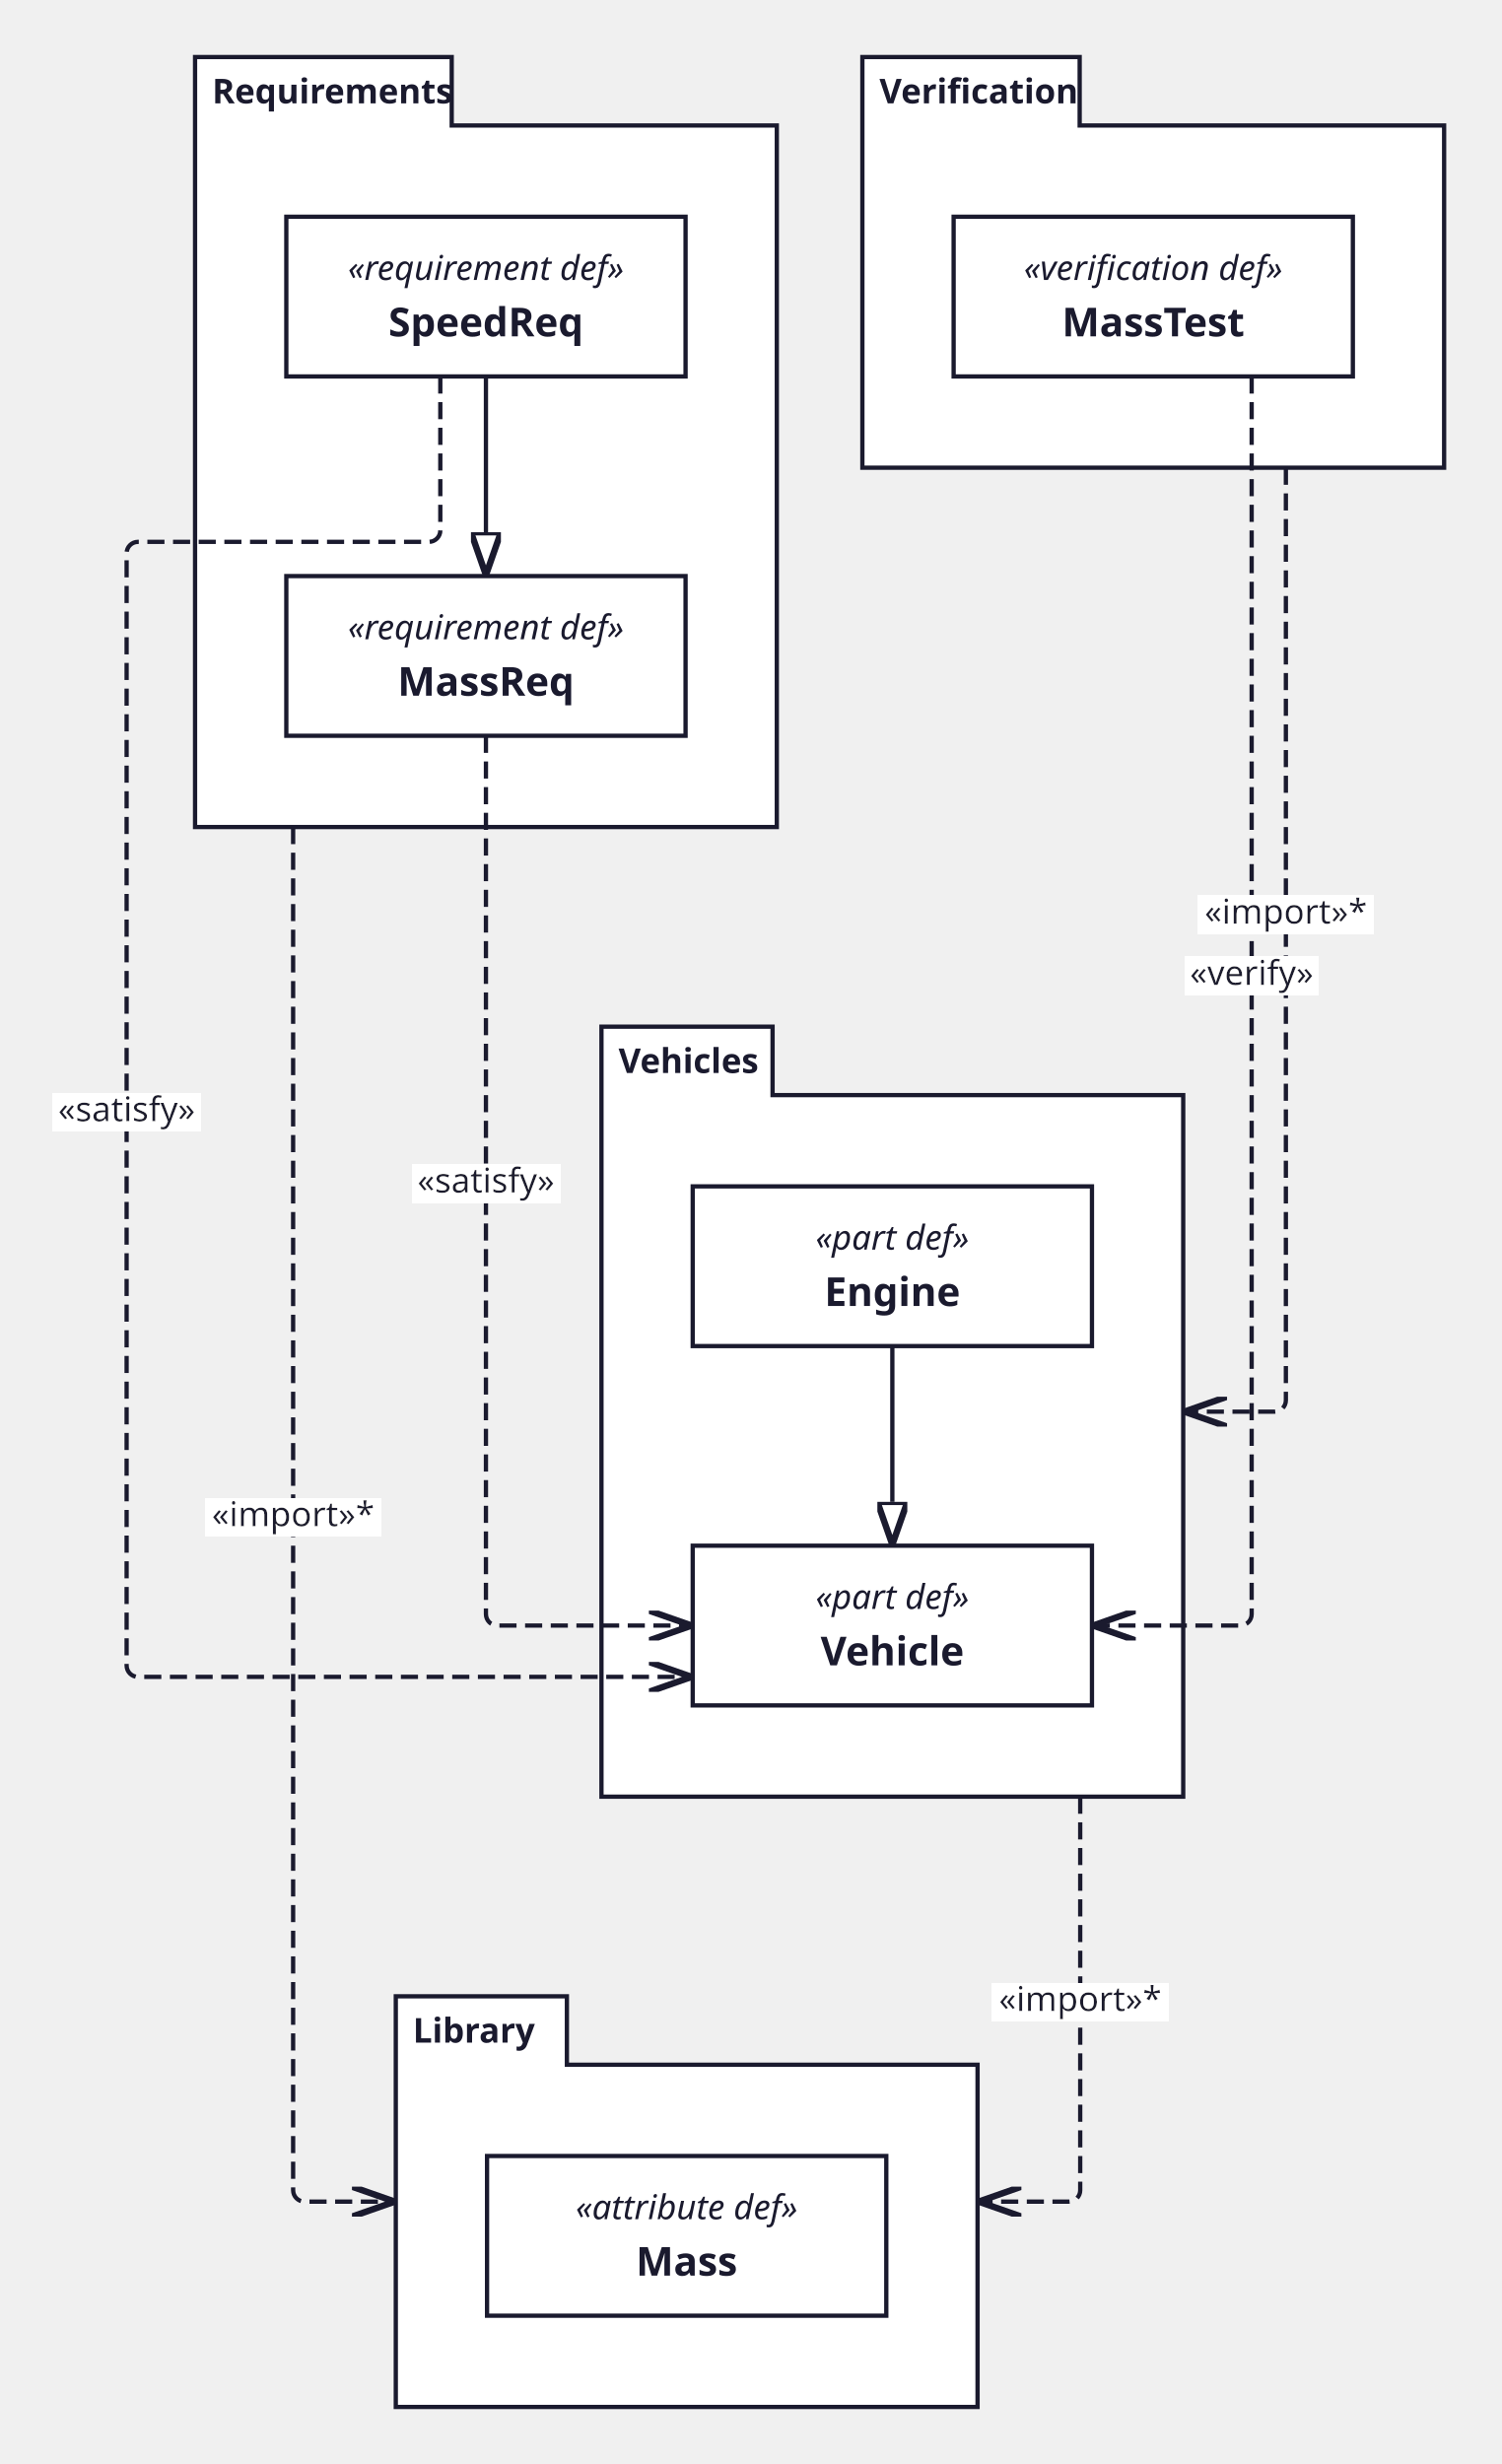
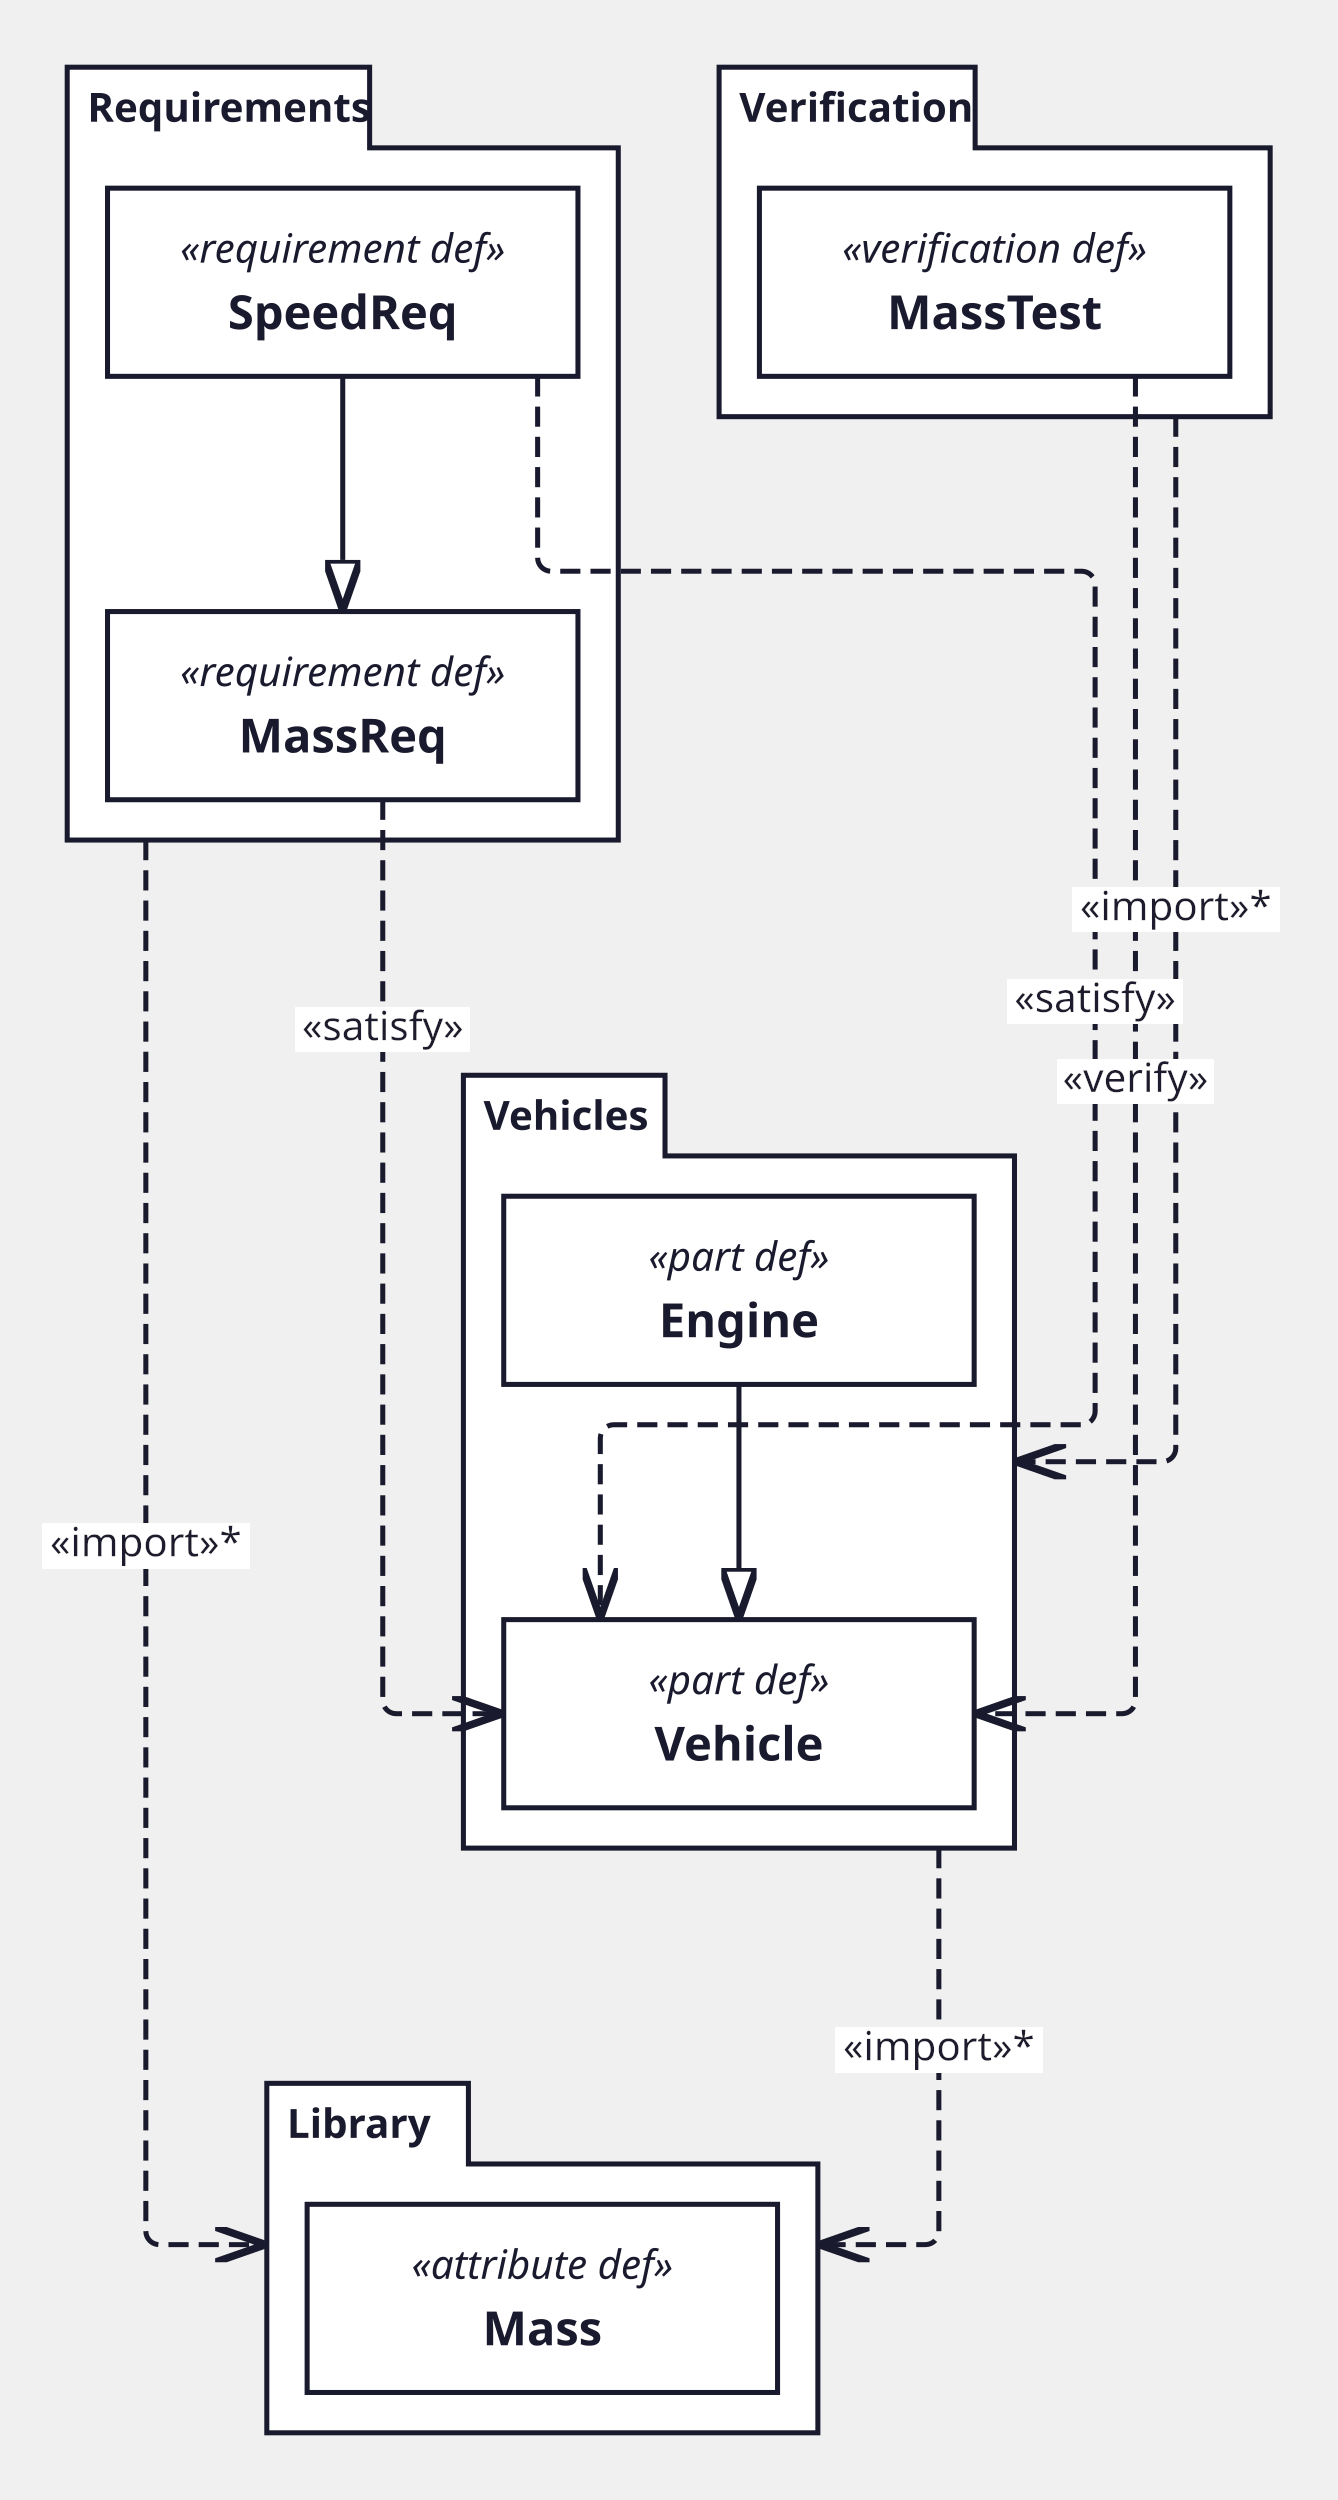
- <svg xmlns="http://www.w3.org/2000/svg" width="526.40" height="864.00" viewBox="0 0 526.40 864.00">
+ <svg xmlns="http://www.w3.org/2000/svg" width="398.00" height="744.00" viewBox="0 0 398.00 744.00">
  <defs>
    <marker id="line-end-open-chevron" markerWidth="10.248" markerHeight="7" refX="10.248" refY="3.5" orient="auto">
      <polyline points="0 0, 10 3.5, 0 7" fill="none" stroke="#1A1A2E" stroke-width="1.50" stroke-linejoin="bevel" />
    </marker>
    <marker id="line-end-hollow-triangle" markerWidth="10.248" markerHeight="7" refX="10.248" refY="3.5" orient="auto">
      <polygon points="0 0, 10 3.5, 0 7" fill="#FFFFFF" stroke="#1A1A2E" stroke-width="1.50" stroke-linejoin="bevel" />
    </marker>
    <marker id="line-end-filled-arrow" markerWidth="10.248" markerHeight="7" refX="10.248" refY="3.5" orient="auto">
      <polygon points="0 0, 10 3.5, 0 7" fill="#1A1A2E" stroke="#1A1A2E" stroke-width="1.50" stroke-linejoin="bevel" />
    </marker>
    <marker id="line-end-hollow-triangle-crossbar" markerWidth="14.748" markerHeight="7" refX="14.748" refY="3.5" orient="auto">
      <polygon points="4.5 0, 14.5 3.5, 4.5 7" fill="#FFFFFF" stroke="#1A1A2E" stroke-width="1.50" stroke-linejoin="bevel" />
      <line x1="1" y1="0" x2="1" y2="7" stroke="#1A1A2E" stroke-width="1.50" />
    </marker>
    <marker id="line-end-hollow-diamond" markerWidth="14" markerHeight="8" refX="13.416" refY="4" orient="auto">
      <polygon points="1 4, 7 0, 13 4, 7 8" fill="#FFFFFF" stroke="#1A1A2E" stroke-width="1.50" stroke-linejoin="bevel" />
    </marker>
    <marker id="line-end-filled-diamond" markerWidth="14" markerHeight="8" refX="13.416" refY="4" orient="auto">
      <polygon points="1 4, 7 0, 13 4, 7 8" fill="#1A1A2E" stroke="#1A1A2E" stroke-width="1.50" stroke-linejoin="bevel" />
    </marker>
    <marker id="line-end-circle" markerWidth="10" markerHeight="10" refX="9.75" refY="5" orient="auto">
      <circle cx="5" cy="5" r="4" fill="#FFFFFF" stroke="#1A1A2E" stroke-width="1.50" />
    </marker>
    <marker id="line-end-bar" markerWidth="4" markerHeight="12" refX="2.75" refY="6" orient="auto">
      <line x1="2" y1="0" x2="2" y2="12" stroke="#1A1A2E" stroke-width="1.50" />
    </marker>
    <filter id="label-bg" x="-0.05" y="-0.05" width="1.1" height="1.1">
      <feFlood flood-color="#FFFFFF" />
      <feComposite in="SourceGraphic" operator="over" />
    </filter>
  </defs>
-   <path d="M 210.91 384.00 L 210.91 360.00 L 270.91 360.00 L 270.91 384.00 L 414.91 384.00 L 414.91 630.00 L 210.91 630.00 Z" fill="#FFFFFF" stroke="#1A1A2E" stroke-width="1.50" />
-   <text x="216.91" y="372.00" font-family="Noto Sans, sans-serif" font-size="12.00" font-weight="bold" fill="#1A1A2E" text-anchor="start" dominant-baseline="middle">Vehicles</text>
-   <rect x="242.91" y="542.00" width="140.00" height="56.00" fill="#FFFFFF" stroke="#1A1A2E" stroke-width="1.50" />
-   <text x="312.91" y="560.00" font-family="Noto Sans, sans-serif" font-size="12.00" font-style="italic" fill="#1A1A2E" text-anchor="middle" dominant-baseline="middle">«part def»</text>
-   <text x="312.91" y="579.00" font-family="Noto Sans, sans-serif" font-size="14.00" font-weight="bold" fill="#1A1A2E" text-anchor="middle" dominant-baseline="middle">Vehicle</text>
-   <rect x="242.91" y="416.00" width="140.00" height="56.00" fill="#FFFFFF" stroke="#1A1A2E" stroke-width="1.50" />
-   <text x="312.91" y="434.00" font-family="Noto Sans, sans-serif" font-size="12.00" font-style="italic" fill="#1A1A2E" text-anchor="middle" dominant-baseline="middle">«part def»</text>
-   <text x="312.91" y="453.00" font-family="Noto Sans, sans-serif" font-size="14.00" font-weight="bold" fill="#1A1A2E" text-anchor="middle" dominant-baseline="middle">Engine</text>
-   <path d="M 312.91 472.00 L 312.91 542.00" fill="none" stroke="#1A1A2E" stroke-width="1.50" marker-end="url(#line-end-hollow-triangle)" />
-   <path d="M 68.40 44.00 L 68.40 20.00 L 158.40 20.00 L 158.40 44.00 L 272.40 44.00 L 272.40 290.00 L 68.40 290.00 Z" fill="#FFFFFF" stroke="#1A1A2E" stroke-width="1.50" />
-   <text x="74.40" y="32.00" font-family="Noto Sans, sans-serif" font-size="12.00" font-weight="bold" fill="#1A1A2E" text-anchor="start" dominant-baseline="middle">Requirements</text>
-   <rect x="100.40" y="202.00" width="140.00" height="56.00" fill="#FFFFFF" stroke="#1A1A2E" stroke-width="1.50" />
-   <text x="170.40" y="220.00" font-family="Noto Sans, sans-serif" font-size="12.00" font-style="italic" fill="#1A1A2E" text-anchor="middle" dominant-baseline="middle">«requirement def»</text>
-   <text x="170.40" y="239.00" font-family="Noto Sans, sans-serif" font-size="14.00" font-weight="bold" fill="#1A1A2E" text-anchor="middle" dominant-baseline="middle">MassReq</text>
-   <rect x="100.40" y="76.00" width="140.00" height="56.00" fill="#FFFFFF" stroke="#1A1A2E" stroke-width="1.50" />
-   <text x="170.40" y="94.00" font-family="Noto Sans, sans-serif" font-size="12.00" font-style="italic" fill="#1A1A2E" text-anchor="middle" dominant-baseline="middle">«requirement def»</text>
-   <text x="170.40" y="113.00" font-family="Noto Sans, sans-serif" font-size="14.00" font-weight="bold" fill="#1A1A2E" text-anchor="middle" dominant-baseline="middle">SpeedReq</text>
-   <path d="M 170.40 132.00 L 170.40 202.00" fill="none" stroke="#1A1A2E" stroke-width="1.50" marker-end="url(#line-end-hollow-triangle)" />
-   <path d="M 302.40 44.00 L 302.40 20.00 L 378.60 20.00 L 378.60 44.00 L 506.40 44.00 L 506.40 164.00 L 302.40 164.00 Z" fill="#FFFFFF" stroke="#1A1A2E" stroke-width="1.50" />
-   <text x="308.40" y="32.00" font-family="Noto Sans, sans-serif" font-size="12.00" font-weight="bold" fill="#1A1A2E" text-anchor="start" dominant-baseline="middle">Verification</text>
-   <rect x="334.40" y="76.00" width="140.00" height="56.00" fill="#FFFFFF" stroke="#1A1A2E" stroke-width="1.50" />
-   <text x="404.40" y="94.00" font-family="Noto Sans, sans-serif" font-size="12.00" font-style="italic" fill="#1A1A2E" text-anchor="middle" dominant-baseline="middle">«verification def»</text>
-   <text x="404.40" y="113.00" font-family="Noto Sans, sans-serif" font-size="14.00" font-weight="bold" fill="#1A1A2E" text-anchor="middle" dominant-baseline="middle">MassTest</text>
-   <path d="M 138.79 724.00 L 138.79 700.00 L 198.79 700.00 L 198.79 724.00 L 342.79 724.00 L 342.79 844.00 L 138.79 844.00 Z" fill="#FFFFFF" stroke="#1A1A2E" stroke-width="1.50" />
-   <text x="144.79" y="712.00" font-family="Noto Sans, sans-serif" font-size="12.00" font-weight="bold" fill="#1A1A2E" text-anchor="start" dominant-baseline="middle">Library</text>
-   <rect x="170.79" y="756.00" width="140.00" height="56.00" fill="#FFFFFF" stroke="#1A1A2E" stroke-width="1.50" />
-   <text x="240.79" y="774.00" font-family="Noto Sans, sans-serif" font-size="12.00" font-style="italic" fill="#1A1A2E" text-anchor="middle" dominant-baseline="middle">«attribute def»</text>
-   <text x="240.79" y="793.00" font-family="Noto Sans, sans-serif" font-size="14.00" font-weight="bold" fill="#1A1A2E" text-anchor="middle" dominant-baseline="middle">Mass</text>
-   <path d="M 170.40 258.00 L 170.40 566.00 A 4.00 4.00 0 0 0 174.40 570.00 L 242.91 570.00" fill="none" stroke="#1A1A2E" stroke-width="1.50" marker-end="url(#line-end-open-chevron)" stroke-dasharray="6 3" />
-   <path d="M 154.40 132.00 L 154.40 186.00 A 4.00 4.00 0 0 1 150.40 190.00 L 48.40 190.00 A 4.00 4.00 0 0 0 44.40 194.00 L 44.40 584.00 A 4.00 4.00 0 0 0 48.40 588.00 L 242.91 588.00" fill="none" stroke="#1A1A2E" stroke-width="1.50" marker-end="url(#line-end-open-chevron)" stroke-dasharray="6 3" />
-   <path d="M 438.91 132.00 L 438.91 566.00 A 4.00 4.00 0 0 1 434.91 570.00 L 382.91 570.00" fill="none" stroke="#1A1A2E" stroke-width="1.50" marker-end="url(#line-end-open-chevron)" stroke-dasharray="6 3" />
-   <path d="M 378.79 630.00 L 378.79 768.00 A 4.00 4.00 0 0 1 374.79 772.00 L 342.79 772.00" fill="none" stroke="#1A1A2E" stroke-width="1.50" marker-end="url(#line-end-open-chevron)" stroke-dasharray="6 3" />
-   <path d="M 102.79 290.00 L 102.79 768.00 A 4.00 4.00 0 0 0 106.79 772.00 L 138.79 772.00" fill="none" stroke="#1A1A2E" stroke-width="1.50" marker-end="url(#line-end-open-chevron)" stroke-dasharray="6 3" />
-   <path d="M 450.91 164.00 L 450.91 491.00 A 4.00 4.00 0 0 1 446.91 495.00 L 414.91 495.00" fill="none" stroke="#1A1A2E" stroke-width="1.50" marker-end="url(#line-end-open-chevron)" stroke-dasharray="6 3" />
-   <text x="170.40" y="414.00" font-family="Noto Sans, sans-serif" font-size="12.00" fill="#1A1A2E" text-anchor="middle" dominant-baseline="middle" filter="url(#label-bg)">«satisfy»</text>
-   <text x="44.40" y="389.00" font-family="Noto Sans, sans-serif" font-size="12.00" fill="#1A1A2E" text-anchor="middle" dominant-baseline="middle" filter="url(#label-bg)">«satisfy»</text>
-   <text x="438.91" y="341.20" font-family="Noto Sans, sans-serif" font-size="12.00" fill="#1A1A2E" text-anchor="middle" dominant-baseline="middle" filter="url(#label-bg)">«verify»</text>
-   <text x="378.79" y="701.00" font-family="Noto Sans, sans-serif" font-size="12.00" fill="#1A1A2E" text-anchor="middle" dominant-baseline="middle" filter="url(#label-bg)">«import»*</text>
-   <text x="102.79" y="531.00" font-family="Noto Sans, sans-serif" font-size="12.00" fill="#1A1A2E" text-anchor="middle" dominant-baseline="middle" filter="url(#label-bg)">«import»*</text>
-   <text x="450.91" y="319.70" font-family="Noto Sans, sans-serif" font-size="12.00" fill="#1A1A2E" text-anchor="middle" dominant-baseline="middle" filter="url(#label-bg)">«import»*</text>
+   <path d="M 137.91 344.00 L 137.91 320.00 L 197.91 320.00 L 197.91 344.00 L 301.91 344.00 L 301.91 550.00 L 137.91 550.00 Z" fill="#FFFFFF" stroke="#1A1A2E" stroke-width="1.50" />
+   <text x="143.91" y="332.00" font-family="Noto Sans, sans-serif" font-size="12.00" font-weight="bold" fill="#1A1A2E" text-anchor="start" dominant-baseline="middle">Vehicles</text>
+   <rect x="149.91" y="482.00" width="140.00" height="56.00" fill="#FFFFFF" stroke="#1A1A2E" stroke-width="1.50" />
+   <text x="219.91" y="500.00" font-family="Noto Sans, sans-serif" font-size="12.00" font-style="italic" fill="#1A1A2E" text-anchor="middle" dominant-baseline="middle">«part def»</text>
+   <text x="219.91" y="519.00" font-family="Noto Sans, sans-serif" font-size="14.00" font-weight="bold" fill="#1A1A2E" text-anchor="middle" dominant-baseline="middle">Vehicle</text>
+   <rect x="149.91" y="356.00" width="140.00" height="56.00" fill="#FFFFFF" stroke="#1A1A2E" stroke-width="1.50" />
+   <text x="219.91" y="374.00" font-family="Noto Sans, sans-serif" font-size="12.00" font-style="italic" fill="#1A1A2E" text-anchor="middle" dominant-baseline="middle">«part def»</text>
+   <text x="219.91" y="393.00" font-family="Noto Sans, sans-serif" font-size="14.00" font-weight="bold" fill="#1A1A2E" text-anchor="middle" dominant-baseline="middle">Engine</text>
+   <path d="M 219.91 412.00 L 219.91 482.00" fill="none" stroke="#1A1A2E" stroke-width="1.50" marker-end="url(#line-end-hollow-triangle)" />
+   <path d="M 20.00 44.00 L 20.00 20.00 L 110.00 20.00 L 110.00 44.00 L 184.00 44.00 L 184.00 250.00 L 20.00 250.00 Z" fill="#FFFFFF" stroke="#1A1A2E" stroke-width="1.50" />
+   <text x="26.00" y="32.00" font-family="Noto Sans, sans-serif" font-size="12.00" font-weight="bold" fill="#1A1A2E" text-anchor="start" dominant-baseline="middle">Requirements</text>
+   <rect x="32.00" y="182.00" width="140.00" height="56.00" fill="#FFFFFF" stroke="#1A1A2E" stroke-width="1.50" />
+   <text x="102.00" y="200.00" font-family="Noto Sans, sans-serif" font-size="12.00" font-style="italic" fill="#1A1A2E" text-anchor="middle" dominant-baseline="middle">«requirement def»</text>
+   <text x="102.00" y="219.00" font-family="Noto Sans, sans-serif" font-size="14.00" font-weight="bold" fill="#1A1A2E" text-anchor="middle" dominant-baseline="middle">MassReq</text>
+   <rect x="32.00" y="56.00" width="140.00" height="56.00" fill="#FFFFFF" stroke="#1A1A2E" stroke-width="1.50" />
+   <text x="102.00" y="74.00" font-family="Noto Sans, sans-serif" font-size="12.00" font-style="italic" fill="#1A1A2E" text-anchor="middle" dominant-baseline="middle">«requirement def»</text>
+   <text x="102.00" y="93.00" font-family="Noto Sans, sans-serif" font-size="14.00" font-weight="bold" fill="#1A1A2E" text-anchor="middle" dominant-baseline="middle">SpeedReq</text>
+   <path d="M 102.00 112.00 L 102.00 182.00" fill="none" stroke="#1A1A2E" stroke-width="1.50" marker-end="url(#line-end-hollow-triangle)" />
+   <path d="M 214.00 44.00 L 214.00 20.00 L 290.20 20.00 L 290.20 44.00 L 378.00 44.00 L 378.00 124.00 L 214.00 124.00 Z" fill="#FFFFFF" stroke="#1A1A2E" stroke-width="1.50" />
+   <text x="220.00" y="32.00" font-family="Noto Sans, sans-serif" font-size="12.00" font-weight="bold" fill="#1A1A2E" text-anchor="start" dominant-baseline="middle">Verification</text>
+   <rect x="226.00" y="56.00" width="140.00" height="56.00" fill="#FFFFFF" stroke="#1A1A2E" stroke-width="1.50" />
+   <text x="296.00" y="74.00" font-family="Noto Sans, sans-serif" font-size="12.00" font-style="italic" fill="#1A1A2E" text-anchor="middle" dominant-baseline="middle">«verification def»</text>
+   <text x="296.00" y="93.00" font-family="Noto Sans, sans-serif" font-size="14.00" font-weight="bold" fill="#1A1A2E" text-anchor="middle" dominant-baseline="middle">MassTest</text>
+   <path d="M 79.40 644.00 L 79.40 620.00 L 139.40 620.00 L 139.40 644.00 L 243.40 644.00 L 243.40 724.00 L 79.40 724.00 Z" fill="#FFFFFF" stroke="#1A1A2E" stroke-width="1.50" />
+   <text x="85.40" y="632.00" font-family="Noto Sans, sans-serif" font-size="12.00" font-weight="bold" fill="#1A1A2E" text-anchor="start" dominant-baseline="middle">Library</text>
+   <rect x="91.40" y="656.00" width="140.00" height="56.00" fill="#FFFFFF" stroke="#1A1A2E" stroke-width="1.50" />
+   <text x="161.40" y="674.00" font-family="Noto Sans, sans-serif" font-size="12.00" font-style="italic" fill="#1A1A2E" text-anchor="middle" dominant-baseline="middle">«attribute def»</text>
+   <text x="161.40" y="693.00" font-family="Noto Sans, sans-serif" font-size="14.00" font-weight="bold" fill="#1A1A2E" text-anchor="middle" dominant-baseline="middle">Mass</text>
+   <path d="M 113.91 238.00 L 113.91 506.00 A 4.00 4.00 0 0 0 117.91 510.00 L 149.91 510.00" fill="none" stroke="#1A1A2E" stroke-width="1.50" marker-end="url(#line-end-open-chevron)" stroke-dasharray="6 3" />
+   <path d="M 160.00 112.00 L 160.00 166.00 A 4.00 4.00 0 0 0 164.00 170.00 L 321.91 170.00 A 4.00 4.00 0 0 1 325.91 174.00 L 325.91 420.00 A 4.00 4.00 0 0 1 321.91 424.00 L 182.65 424.00 A 4.00 4.00 0 0 0 178.65 428.00 L 178.65 482.00" fill="none" stroke="#1A1A2E" stroke-width="1.50" marker-end="url(#line-end-open-chevron)" stroke-dasharray="6 3" />
+   <path d="M 337.91 112.00 L 337.91 506.00 A 4.00 4.00 0 0 1 333.91 510.00 L 289.91 510.00" fill="none" stroke="#1A1A2E" stroke-width="1.50" marker-end="url(#line-end-open-chevron)" stroke-dasharray="6 3" />
+   <path d="M 279.40 550.00 L 279.40 664.00 A 4.00 4.00 0 0 1 275.40 668.00 L 243.40 668.00" fill="none" stroke="#1A1A2E" stroke-width="1.50" marker-end="url(#line-end-open-chevron)" stroke-dasharray="6 3" />
+   <path d="M 43.40 250.00 L 43.40 664.00 A 4.00 4.00 0 0 0 47.40 668.00 L 79.40 668.00" fill="none" stroke="#1A1A2E" stroke-width="1.50" marker-end="url(#line-end-open-chevron)" stroke-dasharray="6 3" />
+   <path d="M 349.91 124.00 L 349.91 431.00 A 4.00 4.00 0 0 1 345.91 435.00 L 301.91 435.00" fill="none" stroke="#1A1A2E" stroke-width="1.50" marker-end="url(#line-end-open-chevron)" stroke-dasharray="6 3" />
+   <text x="113.91" y="305.40" font-family="Noto Sans, sans-serif" font-size="12.00" fill="#1A1A2E" text-anchor="middle" dominant-baseline="middle" filter="url(#label-bg)">«satisfy»</text>
+   <text x="325.91" y="297.00" font-family="Noto Sans, sans-serif" font-size="12.00" fill="#1A1A2E" text-anchor="middle" dominant-baseline="middle" filter="url(#label-bg)">«satisfy»</text>
+   <text x="337.91" y="320.80" font-family="Noto Sans, sans-serif" font-size="12.00" fill="#1A1A2E" text-anchor="middle" dominant-baseline="middle" filter="url(#label-bg)">«verify»</text>
+   <text x="279.40" y="609.00" font-family="Noto Sans, sans-serif" font-size="12.00" fill="#1A1A2E" text-anchor="middle" dominant-baseline="middle" filter="url(#label-bg)">«import»*</text>
+   <text x="43.40" y="459.00" font-family="Noto Sans, sans-serif" font-size="12.00" fill="#1A1A2E" text-anchor="middle" dominant-baseline="middle" filter="url(#label-bg)">«import»*</text>
+   <text x="349.91" y="269.70" font-family="Noto Sans, sans-serif" font-size="12.00" fill="#1A1A2E" text-anchor="middle" dominant-baseline="middle" filter="url(#label-bg)">«import»*</text>
</svg>
